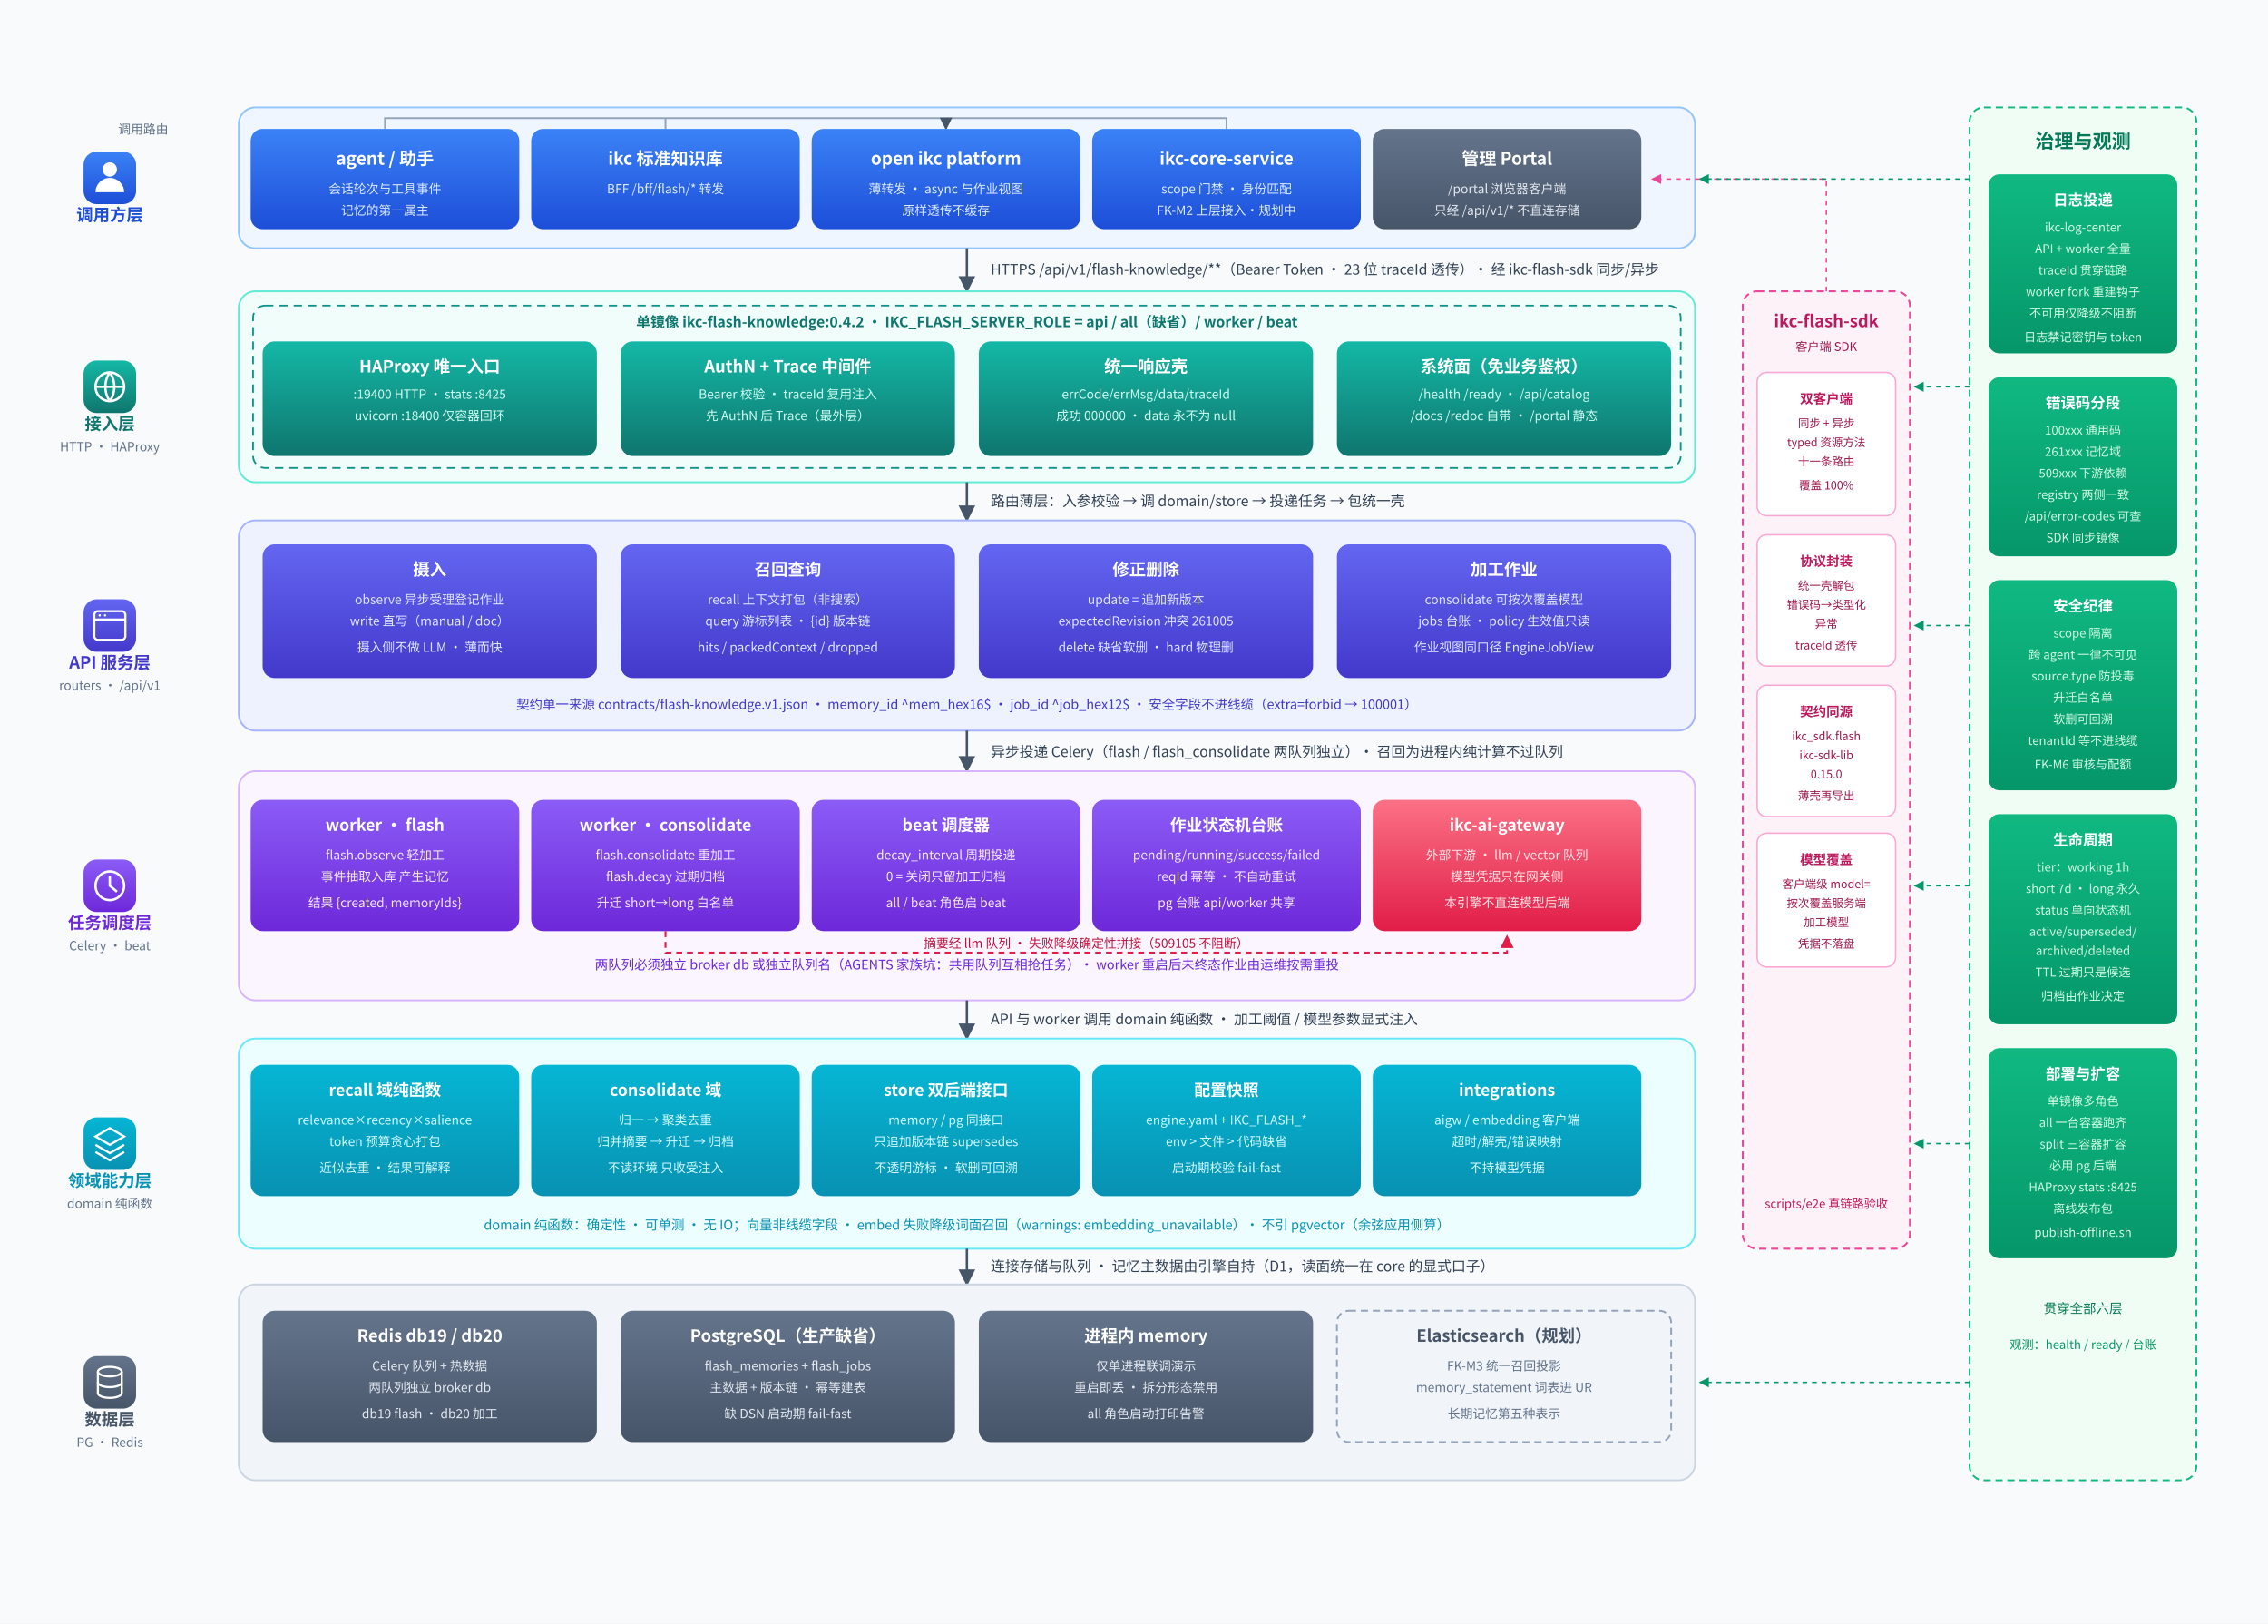
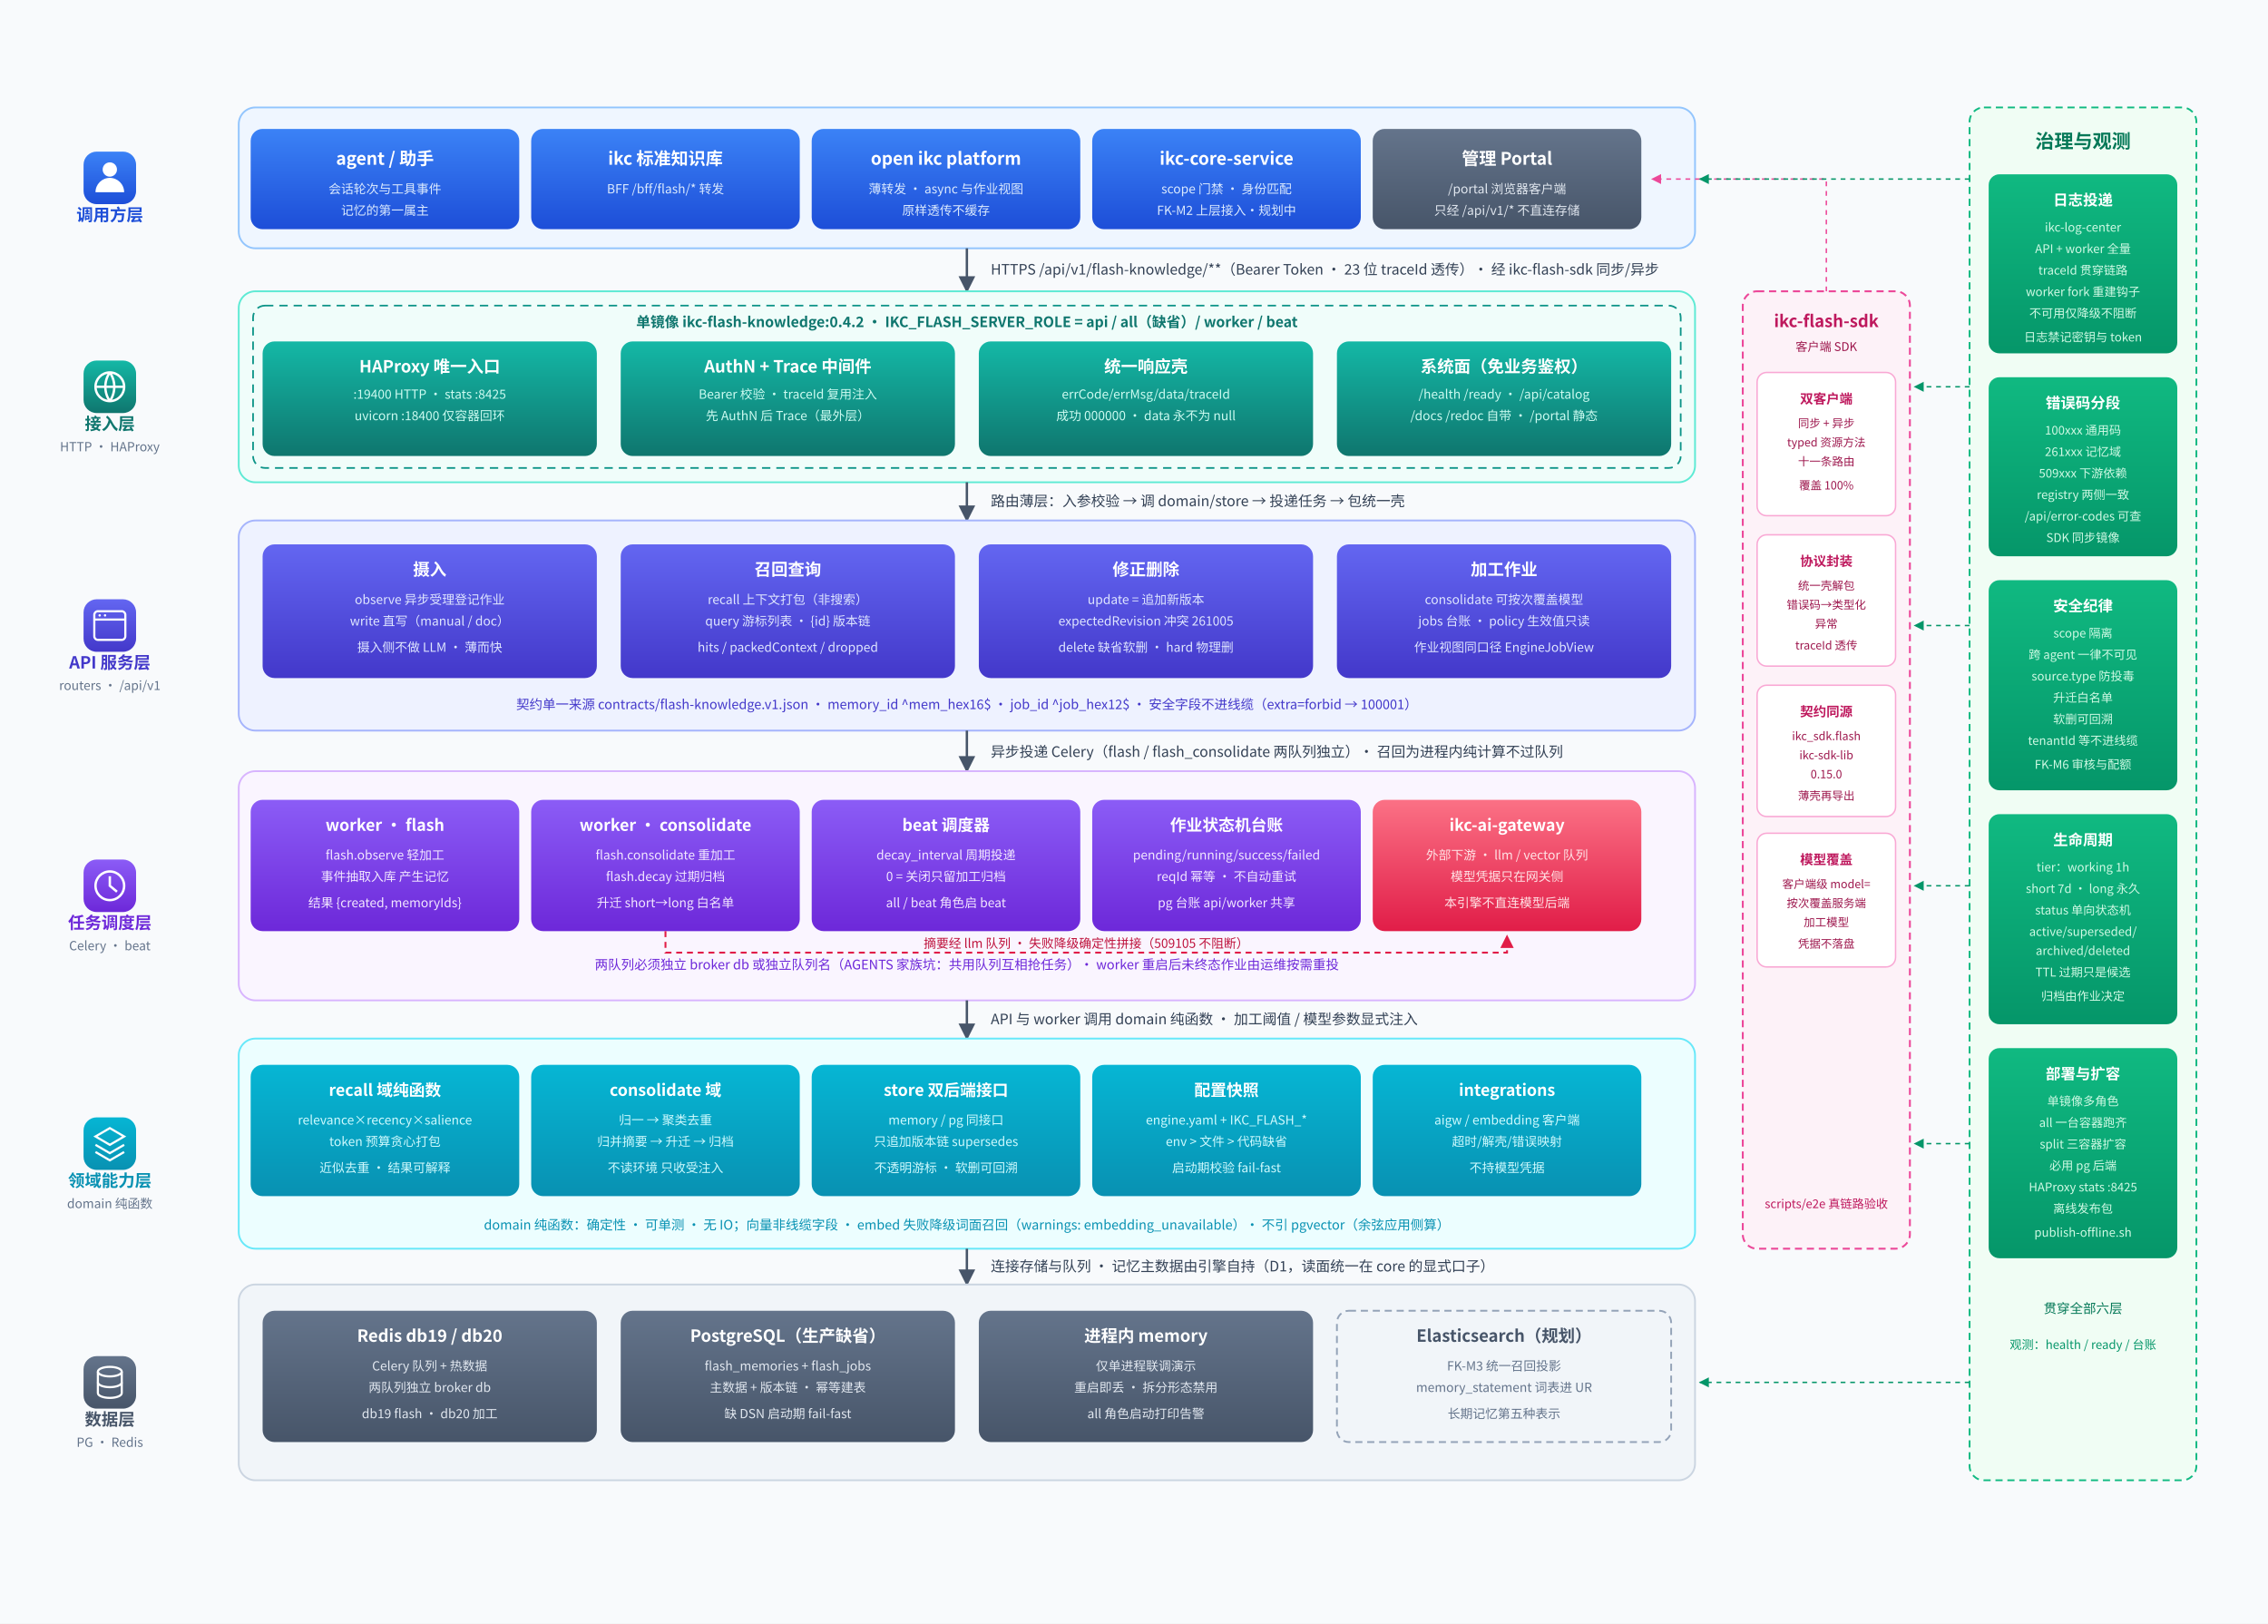
<svg xmlns="http://www.w3.org/2000/svg" viewBox="0 0 1900 1360" font-family="'Noto Sans CJK SC','PingFang SC','Microsoft YaHei','Noto Sans SC',sans-serif">
  <defs>
    <linearGradient id="gBlue" x1="0" y1="0" x2="0" y2="1">
      <stop offset="0" stop-color="#3b82f6" />
      <stop offset="1" stop-color="#1d4ed8" />
    </linearGradient>
    <linearGradient id="gTeal" x1="0" y1="0" x2="0" y2="1">
      <stop offset="0" stop-color="#14b8a6" />
      <stop offset="1" stop-color="#0f766e" />
    </linearGradient>
    <linearGradient id="gIndigo" x1="0" y1="0" x2="0" y2="1">
      <stop offset="0" stop-color="#6366f1" />
      <stop offset="1" stop-color="#4338ca" />
    </linearGradient>
    <linearGradient id="gViolet" x1="0" y1="0" x2="0" y2="1">
      <stop offset="0" stop-color="#8b5cf6" />
      <stop offset="1" stop-color="#6d28d9" />
    </linearGradient>
    <linearGradient id="gRose" x1="0" y1="0" x2="0" y2="1">
      <stop offset="0" stop-color="#fb7185" />
      <stop offset="1" stop-color="#e11d48" />
    </linearGradient>
    <linearGradient id="gCyan" x1="0" y1="0" x2="0" y2="1">
      <stop offset="0" stop-color="#06b6d4" />
      <stop offset="1" stop-color="#0891b2" />
    </linearGradient>
    <linearGradient id="gSlate" x1="0" y1="0" x2="0" y2="1">
      <stop offset="0" stop-color="#64748b" />
      <stop offset="1" stop-color="#475569" />
    </linearGradient>
    <linearGradient id="gGreen" x1="0" y1="0" x2="0" y2="1">
      <stop offset="0" stop-color="#10b981" />
      <stop offset="1" stop-color="#059669" />
    </linearGradient>
    <marker id="arrow" viewBox="0 0 10 10" refX="9" refY="5" markerWidth="7" markerHeight="7" orient="auto-start-reverse">
      <path d="M 0 0 L 10 5 L 0 10 z" fill="#475569" />
    </marker>
    <marker id="arrowGreen" viewBox="0 0 10 10" refX="9" refY="5" markerWidth="7" markerHeight="7" orient="auto-start-reverse">
      <path d="M 0 0 L 10 5 L 0 10 z" fill="#059669" />
    </marker>
    <marker id="arrowPink" viewBox="0 0 10 10" refX="9" refY="5" markerWidth="7" markerHeight="7" orient="auto-start-reverse">
      <path d="M 0 0 L 10 5 L 0 10 z" fill="#ec4899" />
    </marker>
    <marker id="arrowRose" viewBox="0 0 10 10" refX="9" refY="5" markerWidth="7" markerHeight="7" orient="auto-start-reverse">
      <path d="M 0 0 L 10 5 L 0 10 z" fill="#e11d48" />
    </marker>
  </defs>
  <rect x="0" y="0" width="1900" height="1360" fill="#f8fafc" />
  <g transform="translate(70,127)">
    <rect x="0" y="0" width="44" height="44" rx="11" fill="url(#gBlue)" />
    <g fill="#ffffff">
      <circle cx="22" cy="15" r="6" />
      <path d="M10,34 a12,12 0 0 1 24,0 z" />
    </g>
  </g>
  <text x="92" y="185" text-anchor="middle" font-size="14" font-weight="bold" fill="#1d4ed8">调用方层</text>
  <rect x="200" y="90" width="1220" height="118" rx="14" fill="#eff6ff" stroke="#93c5fd" stroke-width="1.5" />
  <rect x="210" y="108" width="225" height="84" rx="10" fill="url(#gBlue)" />
-   <text x="120" y="112" text-anchor="middle" font-size="10.5" fill="#64748b">调用路由</text>
-   <path d="M322.5,108 V99 H1027.5 V108 M557.5,99 V108 M792.5,99 V108" fill="none" stroke="#94a3b8" stroke-width="1.5" marker-end="url(#arrow)" />
  <text x="322.5" y="138" text-anchor="middle" font-size="14.5" font-weight="bold" fill="#ffffff">agent / 助手</text>
  <text x="322.5" y="162" text-anchor="middle" font-size="10.5" fill="#dbeafe">会话轮次与工具事件</text>
  <text x="322.5" y="180" text-anchor="middle" font-size="10.5" fill="#dbeafe">记忆的第一属主</text>
  <rect x="445" y="108" width="225" height="84" rx="10" fill="url(#gBlue)" />
  <text x="557.5" y="138" text-anchor="middle" font-size="14.5" font-weight="bold" fill="#ffffff">ikc 标准知识库</text>
  <text x="557.5" y="162" text-anchor="middle" font-size="10.5" fill="#dbeafe">BFF /bff/flash/* 转发</text>
  <rect x="680" y="108" width="225" height="84" rx="10" fill="url(#gBlue)" />
  <text x="792.5" y="138" text-anchor="middle" font-size="14.5" font-weight="bold" fill="#ffffff">open ikc platform</text>
  <text x="792.5" y="162" text-anchor="middle" font-size="10.5" fill="#dbeafe">薄转发 · async 与作业视图</text>
  <text x="792.5" y="180" text-anchor="middle" font-size="10.5" fill="#dbeafe">原样透传不缓存</text>
  <rect x="915" y="108" width="225" height="84" rx="10" fill="url(#gBlue)" />
  <text x="1027.5" y="138" text-anchor="middle" font-size="14.5" font-weight="bold" fill="#ffffff">ikc-core-service</text>
  <text x="1027.5" y="162" text-anchor="middle" font-size="10.5" fill="#dbeafe">scope 门禁 · 身份匹配</text>
  <text x="1027.5" y="180" text-anchor="middle" font-size="10.5" fill="#dbeafe">FK-M2 上层接入·规划中</text>
  <rect x="1150" y="108" width="225" height="84" rx="10" fill="url(#gSlate)" />
  <text x="1262.5" y="138" text-anchor="middle" font-size="14.5" font-weight="bold" fill="#ffffff">管理 Portal</text>
  <text x="1262.5" y="162" text-anchor="middle" font-size="10.5" fill="#e2e8f0">/portal 浏览器客户端</text>
  <text x="1262.5" y="180" text-anchor="middle" font-size="10.5" fill="#e2e8f0">只经 /api/v1/* 不直连存储</text>
  <line x1="810" y1="208" x2="810" y2="244" stroke="#475569" stroke-width="2" marker-end="url(#arrow)" />
  <text x="830" y="230" font-size="12" fill="#334155">HTTPS /api/v1/flash-knowledge/**（Bearer Token · 23 位 traceId 透传）· 经 ikc-flash-sdk 同步/异步</text>
  <g transform="translate(70,302)">
    <rect x="0" y="0" width="44" height="44" rx="11" fill="url(#gTeal)" />
    <g stroke="#ffffff" stroke-width="2" fill="none">
      <circle cx="22" cy="22" r="12" />
      <path d="M10,22 h24 M22,10 c5,7 5,17 0,24 M22,10 c-5,7 -5,17 0,24" />
    </g>
  </g>
  <text x="92" y="360" text-anchor="middle" font-size="14" font-weight="bold" fill="#0f766e">接入层</text>
  <text x="92" y="378" text-anchor="middle" font-size="10.5" fill="#64748b">HTTP · HAProxy</text>
  <rect x="200" y="244" width="1220" height="160" rx="14" fill="#f0fdfa" stroke="#5eead4" stroke-width="1.5" />
  <rect x="212" y="256" width="1196" height="136" rx="10" fill="none" stroke="#0d9488" stroke-width="1.4" stroke-dasharray="7 5" />
  <text x="810" y="274" text-anchor="middle" font-size="12" font-weight="bold" fill="#0f766e">单镜像 ikc-flash-knowledge:0.4.2 · IKC_FLASH_SERVER_ROLE = api / all（缺省）/ worker / beat</text>
  <rect x="220" y="286" width="280" height="96" rx="10" fill="url(#gTeal)" />
  <text x="360" y="312" text-anchor="middle" font-size="14" font-weight="bold" fill="#ffffff">HAProxy 唯一入口</text>
  <text x="360" y="334" text-anchor="middle" font-size="10.5" fill="#ccfbf1">:19400 HTTP · stats :8425</text>
  <text x="360" y="352" text-anchor="middle" font-size="10.5" fill="#ccfbf1">uvicorn :18400 仅容器回环</text>
  <rect x="520" y="286" width="280" height="96" rx="10" fill="url(#gTeal)" />
  <text x="660" y="312" text-anchor="middle" font-size="14" font-weight="bold" fill="#ffffff">AuthN + Trace 中间件</text>
  <text x="660" y="334" text-anchor="middle" font-size="10.5" fill="#ccfbf1">Bearer 校验 · traceId 复用注入</text>
  <text x="660" y="352" text-anchor="middle" font-size="10.5" fill="#ccfbf1">先 AuthN 后 Trace（最外层）</text>
  <rect x="820" y="286" width="280" height="96" rx="10" fill="url(#gTeal)" />
  <text x="960" y="312" text-anchor="middle" font-size="14" font-weight="bold" fill="#ffffff">统一响应壳</text>
  <text x="960" y="334" text-anchor="middle" font-size="10.5" fill="#ccfbf1">errCode/errMsg/data/traceId</text>
  <text x="960" y="352" text-anchor="middle" font-size="10.5" fill="#ccfbf1">成功 000000 · data 永不为 null</text>
  <rect x="1120" y="286" width="280" height="96" rx="10" fill="url(#gTeal)" />
  <text x="1260" y="312" text-anchor="middle" font-size="14" font-weight="bold" fill="#ffffff">系统面（免业务鉴权）</text>
  <text x="1260" y="334" text-anchor="middle" font-size="10.5" fill="#ccfbf1">/health /ready · /api/catalog</text>
  <text x="1260" y="352" text-anchor="middle" font-size="10.5" fill="#ccfbf1">/docs /redoc 自带 · /portal 静态</text>
  <line x1="810" y1="404" x2="810" y2="436" stroke="#475569" stroke-width="2" marker-end="url(#arrow)" />
  <text x="830" y="424" font-size="12" fill="#334155">路由薄层：入参校验 → 调 domain/store → 投递任务 → 包统一壳</text>
  <g transform="translate(70,502)">
    <rect x="0" y="0" width="44" height="44" rx="11" fill="url(#gIndigo)" />
    <g stroke="#ffffff" stroke-width="1.8" fill="none">
      <rect x="9" y="10" width="26" height="24" rx="3" />
      <line x1="9" y1="17" x2="35" y2="17" />
      <circle cx="13.5" cy="13.5" r="1" fill="#ffffff" stroke="none" />
      <circle cx="18" cy="13.5" r="1" fill="#ffffff" stroke="none" />
    </g>
  </g>
  <text x="92" y="560" text-anchor="middle" font-size="14" font-weight="bold" fill="#4338ca">API 服务层</text>
  <text x="92" y="578" text-anchor="middle" font-size="10.5" fill="#64748b">routers · /api/v1</text>
  <rect x="200" y="436" width="1220" height="176" rx="14" fill="#eef2ff" stroke="#a5b4fc" stroke-width="1.5" />
  <rect x="220" y="456" width="280" height="112" rx="10" fill="url(#gIndigo)" />
  <text x="360" y="482" text-anchor="middle" font-size="14" font-weight="bold" fill="#ffffff">摄入</text>
  <text x="360" y="506" text-anchor="middle" font-size="10.5" fill="#e0e7ff">observe 异步受理登记作业</text>
  <text x="360" y="524" text-anchor="middle" font-size="10.5" fill="#e0e7ff">write 直写（manual / doc）</text>
  <text x="360" y="546" text-anchor="middle" font-size="10.5" fill="#e0e7ff">摄入侧不做 LLM · 薄而快</text>
  <rect x="520" y="456" width="280" height="112" rx="10" fill="url(#gIndigo)" />
  <text x="660" y="482" text-anchor="middle" font-size="14" font-weight="bold" fill="#ffffff">召回查询</text>
  <text x="660" y="506" text-anchor="middle" font-size="10.5" fill="#e0e7ff">recall 上下文打包（非搜索）</text>
  <text x="660" y="524" text-anchor="middle" font-size="10.5" fill="#e0e7ff">query 游标列表 · {id} 版本链</text>
  <text x="660" y="546" text-anchor="middle" font-size="10.5" fill="#e0e7ff">hits / packedContext / dropped</text>
  <rect x="820" y="456" width="280" height="112" rx="10" fill="url(#gIndigo)" />
  <text x="960" y="482" text-anchor="middle" font-size="14" font-weight="bold" fill="#ffffff">修正删除</text>
  <text x="960" y="506" text-anchor="middle" font-size="10.5" fill="#e0e7ff">update = 追加新版本</text>
  <text x="960" y="524" text-anchor="middle" font-size="10.5" fill="#e0e7ff">expectedRevision 冲突 261005</text>
  <text x="960" y="546" text-anchor="middle" font-size="10.5" fill="#e0e7ff">delete 缺省软删 · hard 物理删</text>
  <rect x="1120" y="456" width="280" height="112" rx="10" fill="url(#gIndigo)" />
  <text x="1260" y="482" text-anchor="middle" font-size="14" font-weight="bold" fill="#ffffff">加工作业</text>
  <text x="1260" y="506" text-anchor="middle" font-size="10.5" fill="#e0e7ff">consolidate 可按次覆盖模型</text>
  <text x="1260" y="524" text-anchor="middle" font-size="10.5" fill="#e0e7ff">jobs 台账 · policy 生效值只读</text>
  <text x="1260" y="546" text-anchor="middle" font-size="10.5" fill="#e0e7ff">作业视图同口径 EngineJobView</text>
  <text x="810" y="594" text-anchor="middle" font-size="11" fill="#4338ca">契约单一来源 contracts/flash-knowledge.v1.json · memory_id ^mem_hex16$ · job_id ^job_hex12$ · 安全字段不进线缆（extra=forbid → 100001）</text>
  <line x1="810" y1="612" x2="810" y2="646" stroke="#475569" stroke-width="2" marker-end="url(#arrow)" />
  <text x="830" y="634" font-size="12" fill="#334155">异步投递 Celery（flash / flash_consolidate 两队列独立）· 召回为进程内纯计算不过队列</text>
  <g transform="translate(70,720)">
    <rect x="0" y="0" width="44" height="44" rx="11" fill="url(#gViolet)" />
    <g stroke="#ffffff" stroke-width="2" fill="none">
      <circle cx="22" cy="22" r="12" />
      <path d="M22,14 V22 L28,27" />
    </g>
  </g>
  <text x="92" y="778" text-anchor="middle" font-size="14" font-weight="bold" fill="#6d28d9">任务调度层</text>
  <text x="92" y="796" text-anchor="middle" font-size="10.5" fill="#64748b">Celery · beat</text>
  <rect x="200" y="646" width="1220" height="192" rx="14" fill="#faf5ff" stroke="#d8b4fe" stroke-width="1.5" />
  <rect x="210" y="670" width="225" height="110" rx="10" fill="url(#gViolet)" />
  <text x="322.5" y="696" text-anchor="middle" font-size="13.5" font-weight="bold" fill="#ffffff">worker · flash</text>
  <text x="322.5" y="720" text-anchor="middle" font-size="10.5" fill="#f3e8ff">flash.observe 轻加工</text>
  <text x="322.5" y="738" text-anchor="middle" font-size="10.5" fill="#f3e8ff">事件抽取入库 产生记忆</text>
  <text x="322.5" y="760" text-anchor="middle" font-size="10.5" fill="#f3e8ff">结果 {created, memoryIds}</text>
  <rect x="445" y="670" width="225" height="110" rx="10" fill="url(#gViolet)" />
  <text x="557.5" y="696" text-anchor="middle" font-size="13.5" font-weight="bold" fill="#ffffff">worker · consolidate</text>
  <text x="557.5" y="720" text-anchor="middle" font-size="10.5" fill="#f3e8ff">flash.consolidate 重加工</text>
  <text x="557.5" y="738" text-anchor="middle" font-size="10.5" fill="#f3e8ff">flash.decay 过期归档</text>
  <text x="557.5" y="760" text-anchor="middle" font-size="10.5" fill="#f3e8ff">升迁 short→long 白名单</text>
  <rect x="680" y="670" width="225" height="110" rx="10" fill="url(#gViolet)" />
  <text x="792.5" y="696" text-anchor="middle" font-size="13.5" font-weight="bold" fill="#ffffff">beat 调度器</text>
  <text x="792.5" y="720" text-anchor="middle" font-size="10.5" fill="#f3e8ff">decay_interval 周期投递</text>
  <text x="792.5" y="738" text-anchor="middle" font-size="10.5" fill="#f3e8ff">0 = 关闭只留加工归档</text>
  <text x="792.5" y="760" text-anchor="middle" font-size="10.5" fill="#f3e8ff">all / beat 角色启 beat</text>
  <rect x="915" y="670" width="225" height="110" rx="10" fill="url(#gViolet)" />
  <text x="1027.5" y="696" text-anchor="middle" font-size="13.5" font-weight="bold" fill="#ffffff">作业状态机台账</text>
  <text x="1027.5" y="720" text-anchor="middle" font-size="10.5" fill="#f3e8ff">pending/running/success/failed</text>
  <text x="1027.5" y="738" text-anchor="middle" font-size="10.5" fill="#f3e8ff">reqId 幂等 · 不自动重试</text>
  <text x="1027.5" y="760" text-anchor="middle" font-size="10.5" fill="#f3e8ff">pg 台账 api/worker 共享</text>
  <rect x="1150" y="670" width="225" height="110" rx="10" fill="url(#gRose)" />
  <text x="1262.5" y="696" text-anchor="middle" font-size="13.5" font-weight="bold" fill="#ffffff">ikc-ai-gateway</text>
  <text x="1262.5" y="720" text-anchor="middle" font-size="10.5" fill="#ffe4e6">外部下游 · llm / vector 队列</text>
  <text x="1262.5" y="738" text-anchor="middle" font-size="10.5" fill="#ffe4e6">模型凭据只在网关侧</text>
  <text x="1262.5" y="760" text-anchor="middle" font-size="10.5" fill="#ffe4e6">本引擎不直连模型后端</text>
  <path d="M 557.5 780 L 557.5 798 L 1262.5 798 L 1262.5 784" fill="none" stroke="#e11d48" stroke-width="1.6" stroke-dasharray="5 4" marker-end="url(#arrowRose)" />
  <text x="910" y="794" text-anchor="middle" font-size="10.5" fill="#be123c">摘要经 llm 队列 · 失败降级确定性拼接（509105 不阻断）</text>
  <text x="810" y="812" text-anchor="middle" font-size="11" fill="#6d28d9">两队列必须独立 broker db 或独立队列名（AGENTS 家族坑：共用队列互相抢任务）· worker 重启后未终态作业由运维按需重投</text>
  <line x1="810" y1="838" x2="810" y2="870" stroke="#475569" stroke-width="2" marker-end="url(#arrow)" />
  <text x="830" y="858" font-size="12" fill="#334155">API 与 worker 调用 domain 纯函数 · 加工阈值 / 模型参数显式注入</text>
  <g transform="translate(70,936)">
    <rect x="0" y="0" width="44" height="44" rx="11" fill="url(#gCyan)" />
    <g stroke="#ffffff" stroke-width="1.8" fill="none">
      <path d="M22,9 L34,16 L22,23 L10,16 Z" />
      <path d="M10,23 L22,30 L34,23" />
      <path d="M10,29 L22,36 L34,29" />
    </g>
  </g>
  <text x="92" y="994" text-anchor="middle" font-size="14" font-weight="bold" fill="#0891b2">领域能力层</text>
  <text x="92" y="1012" text-anchor="middle" font-size="10.5" fill="#64748b">domain 纯函数</text>
  <rect x="200" y="870" width="1220" height="176" rx="14" fill="#ecfeff" stroke="#67e8f9" stroke-width="1.5" />
  <rect x="210" y="892" width="225" height="110" rx="10" fill="url(#gCyan)" />
  <text x="322.5" y="918" text-anchor="middle" font-size="13.5" font-weight="bold" fill="#ffffff">recall 域纯函数</text>
  <text x="322.5" y="942" text-anchor="middle" font-size="10.5" fill="#cffafe">relevance×recency×salience</text>
  <text x="322.5" y="960" text-anchor="middle" font-size="10.5" fill="#cffafe">token 预算贪心打包</text>
  <text x="322.5" y="982" text-anchor="middle" font-size="10.5" fill="#cffafe">近似去重 · 结果可解释</text>
  <rect x="445" y="892" width="225" height="110" rx="10" fill="url(#gCyan)" />
  <text x="557.5" y="918" text-anchor="middle" font-size="13.5" font-weight="bold" fill="#ffffff">consolidate 域</text>
  <text x="557.5" y="942" text-anchor="middle" font-size="10.5" fill="#cffafe">归一 → 聚类去重</text>
  <text x="557.5" y="960" text-anchor="middle" font-size="10.5" fill="#cffafe">归并摘要 → 升迁 → 归档</text>
  <text x="557.5" y="982" text-anchor="middle" font-size="10.5" fill="#cffafe">不读环境 只收受注入</text>
  <rect x="680" y="892" width="225" height="110" rx="10" fill="url(#gCyan)" />
  <text x="792.5" y="918" text-anchor="middle" font-size="13.5" font-weight="bold" fill="#ffffff">store 双后端接口</text>
  <text x="792.5" y="942" text-anchor="middle" font-size="10.5" fill="#cffafe">memory / pg 同接口</text>
  <text x="792.5" y="960" text-anchor="middle" font-size="10.5" fill="#cffafe">只追加版本链 supersedes</text>
  <text x="792.5" y="982" text-anchor="middle" font-size="10.5" fill="#cffafe">不透明游标 · 软删可回溯</text>
  <rect x="915" y="892" width="225" height="110" rx="10" fill="url(#gCyan)" />
  <text x="1027.5" y="918" text-anchor="middle" font-size="13.5" font-weight="bold" fill="#ffffff">配置快照</text>
  <text x="1027.5" y="942" text-anchor="middle" font-size="10.5" fill="#cffafe">engine.yaml + IKC_FLASH_*</text>
  <text x="1027.5" y="960" text-anchor="middle" font-size="10.5" fill="#cffafe">env &gt; 文件 &gt; 代码缺省</text>
  <text x="1027.5" y="982" text-anchor="middle" font-size="10.5" fill="#cffafe">启动期校验 fail-fast</text>
  <rect x="1150" y="892" width="225" height="110" rx="10" fill="url(#gCyan)" />
  <text x="1262.5" y="918" text-anchor="middle" font-size="13.5" font-weight="bold" fill="#ffffff">integrations</text>
  <text x="1262.5" y="942" text-anchor="middle" font-size="10.5" fill="#cffafe">aigw / embedding 客户端</text>
  <text x="1262.5" y="960" text-anchor="middle" font-size="10.5" fill="#cffafe">超时/解壳/错误映射</text>
  <text x="1262.5" y="982" text-anchor="middle" font-size="10.5" fill="#cffafe">不持模型凭据</text>
  <text x="810" y="1030" text-anchor="middle" font-size="11" fill="#0891b2">domain 纯函数：确定性 · 可单测 · 无 IO；向量非线缆字段 · embed 失败降级词面召回（warnings: embedding_unavailable）· 不引 pgvector（余弦应用侧算）</text>
  <line x1="810" y1="1046" x2="810" y2="1076" stroke="#475569" stroke-width="2" marker-end="url(#arrow)" />
  <text x="830" y="1065" font-size="12" fill="#334155">连接存储与队列 · 记忆主数据由引擎自持（D1，读面统一在 core 的显式口子）</text>
  <g transform="translate(70,1136)">
    <rect x="0" y="0" width="44" height="44" rx="11" fill="url(#gSlate)" />
    <g stroke="#ffffff" stroke-width="1.8" fill="none">
      <ellipse cx="22" cy="13" rx="10" ry="4" />
      <path d="M12,13 V31 a10,4 0 0 0 20,0 V13" />
      <path d="M12,22 a10,4 0 0 0 20,0" />
    </g>
  </g>
  <text x="92" y="1194" text-anchor="middle" font-size="14" font-weight="bold" fill="#475569">数据层</text>
  <text x="92" y="1212" text-anchor="middle" font-size="10.5" fill="#64748b">PG · Redis</text>
  <rect x="200" y="1076" width="1220" height="164" rx="14" fill="#f1f5f9" stroke="#cbd5e1" stroke-width="1.5" />
  <rect x="220" y="1098" width="280" height="110" rx="10" fill="url(#gSlate)" />
  <text x="360" y="1124" text-anchor="middle" font-size="14" font-weight="bold" fill="#ffffff">Redis db19 / db20</text>
  <text x="360" y="1148" text-anchor="middle" font-size="10.5" fill="#e2e8f0">Celery 队列 + 热数据</text>
  <text x="360" y="1166" text-anchor="middle" font-size="10.5" fill="#e2e8f0">两队列独立 broker db</text>
  <text x="360" y="1188" text-anchor="middle" font-size="10.5" fill="#e2e8f0">db19 flash · db20 加工</text>
  <rect x="520" y="1098" width="280" height="110" rx="10" fill="url(#gSlate)" />
  <text x="660" y="1124" text-anchor="middle" font-size="14" font-weight="bold" fill="#ffffff">PostgreSQL（生产缺省）</text>
  <text x="660" y="1148" text-anchor="middle" font-size="10.5" fill="#e2e8f0">flash_memories + flash_jobs</text>
  <text x="660" y="1166" text-anchor="middle" font-size="10.5" fill="#e2e8f0">主数据 + 版本链 · 幂等建表</text>
  <text x="660" y="1188" text-anchor="middle" font-size="10.5" fill="#e2e8f0">缺 DSN 启动期 fail-fast</text>
  <rect x="820" y="1098" width="280" height="110" rx="10" fill="url(#gSlate)" />
  <text x="960" y="1124" text-anchor="middle" font-size="14" font-weight="bold" fill="#ffffff">进程内 memory</text>
  <text x="960" y="1148" text-anchor="middle" font-size="10.5" fill="#e2e8f0">仅单进程联调演示</text>
  <text x="960" y="1166" text-anchor="middle" font-size="10.5" fill="#e2e8f0">重启即丢 · 拆分形态禁用</text>
  <text x="960" y="1188" text-anchor="middle" font-size="10.5" fill="#e2e8f0">all 角色启动打印告警</text>
  <rect x="1120" y="1098" width="280" height="110" rx="10" fill="#f1f5f9" stroke="#94a3b8" stroke-width="1.5" stroke-dasharray="6 4" />
  <text x="1260" y="1124" text-anchor="middle" font-size="14" font-weight="bold" fill="#475569">Elasticsearch（规划）</text>
  <text x="1260" y="1148" text-anchor="middle" font-size="10.5" fill="#64748b">FK-M3 统一召回投影</text>
  <text x="1260" y="1166" text-anchor="middle" font-size="10.5" fill="#64748b">memory_statement 词表进 UR</text>
  <text x="1260" y="1188" text-anchor="middle" font-size="10.5" fill="#64748b">长期记忆第五种表示</text>
  <rect x="1460" y="244" width="140" height="802" rx="12" fill="#fdf2f8" stroke="#ec4899" stroke-width="1.6" stroke-dasharray="6 4" />
  <text x="1530" y="274" text-anchor="middle" font-size="14" font-weight="bold" fill="#be185d">ikc-flash-sdk</text>
  <text x="1530" y="294" text-anchor="middle" font-size="10" fill="#9d174d">客户端 SDK</text>
  <rect x="1472" y="312" width="116" height="120" rx="8" fill="#ffffff" stroke="#f9a8d4" stroke-width="1.2" />
  <text x="1530" y="338" text-anchor="middle" font-size="11" font-weight="bold" fill="#be185d">双客户端</text>
  <text x="1530" y="358" text-anchor="middle" font-size="9.5" fill="#9d174d">同步 + 异步</text>
  <text x="1530" y="374" text-anchor="middle" font-size="9.5" fill="#9d174d">typed 资源方法</text>
  <text x="1530" y="390" text-anchor="middle" font-size="9.5" fill="#9d174d">十一条路由</text>
  <text x="1530" y="410" text-anchor="middle" font-size="9.5" fill="#9d174d">覆盖 100%</text>
  <rect x="1472" y="448" width="116" height="110" rx="8" fill="#ffffff" stroke="#f9a8d4" stroke-width="1.2" />
  <text x="1530" y="474" text-anchor="middle" font-size="11" font-weight="bold" fill="#be185d">协议封装</text>
  <text x="1530" y="494" text-anchor="middle" font-size="9.5" fill="#9d174d">统一壳解包</text>
  <text x="1530" y="510" text-anchor="middle" font-size="9.5" fill="#9d174d">错误码→类型化</text>
  <text x="1530" y="526" text-anchor="middle" font-size="9.5" fill="#9d174d">异常</text>
  <text x="1530" y="544" text-anchor="middle" font-size="9.5" fill="#9d174d">traceId 透传</text>
  <rect x="1472" y="574" width="116" height="110" rx="8" fill="#ffffff" stroke="#f9a8d4" stroke-width="1.2" />
  <text x="1530" y="600" text-anchor="middle" font-size="11" font-weight="bold" fill="#be185d">契约同源</text>
  <text x="1530" y="620" text-anchor="middle" font-size="9.5" fill="#9d174d">ikc_sdk.flash</text>
  <text x="1530" y="636" text-anchor="middle" font-size="9.5" fill="#9d174d">ikc-sdk-lib</text>
  <text x="1530" y="652" text-anchor="middle" font-size="9.5" fill="#9d174d">0.15.0</text>
  <text x="1530" y="670" text-anchor="middle" font-size="9.5" fill="#9d174d">薄壳再导出</text>
  <rect x="1472" y="698" width="116" height="112" rx="8" fill="#ffffff" stroke="#f9a8d4" stroke-width="1.2" />
  <text x="1530" y="724" text-anchor="middle" font-size="11" font-weight="bold" fill="#be185d">模型覆盖</text>
  <text x="1530" y="744" text-anchor="middle" font-size="9.5" fill="#9d174d">客户端级 model=</text>
  <text x="1530" y="760" text-anchor="middle" font-size="9.5" fill="#9d174d">按次覆盖服务端</text>
  <text x="1530" y="776" text-anchor="middle" font-size="9.5" fill="#9d174d">加工模型</text>
  <text x="1530" y="794" text-anchor="middle" font-size="9.5" fill="#9d174d">凭据不落盘</text>
  <text x="1530" y="1012" text-anchor="middle" font-size="10" fill="#be185d">scripts/e2e 真链路验收</text>
  <path d="M 1530 244 L 1530 150 L 1384 150" fill="none" stroke="#ec4899" stroke-width="1.2" stroke-dasharray="4 4" marker-end="url(#arrowPink)" />
  <rect x="1650" y="90" width="190" height="1150" rx="12" fill="#f0fdf4" stroke="#10b981" stroke-width="1.5" stroke-dasharray="6 4" />
  <text x="1745" y="124" text-anchor="middle" font-size="16" font-weight="bold" fill="#047857">治理与观测</text>
  <rect x="1666" y="146" width="158" height="150" rx="9" fill="url(#gGreen)" />
  <text x="1745" y="172" text-anchor="middle" font-size="12.5" font-weight="bold" fill="#ffffff">日志投递</text>
  <text x="1745" y="194" text-anchor="middle" font-size="10" fill="#d1fae5">ikc-log-center</text>
  <text x="1745" y="212" text-anchor="middle" font-size="10" fill="#d1fae5">API + worker 全量</text>
  <text x="1745" y="230" text-anchor="middle" font-size="10" fill="#d1fae5">traceId 贯穿链路</text>
  <text x="1745" y="248" text-anchor="middle" font-size="10" fill="#d1fae5">worker fork 重建钩子</text>
  <text x="1745" y="266" text-anchor="middle" font-size="10" fill="#d1fae5">不可用仅降级不阻断</text>
  <text x="1745" y="286" text-anchor="middle" font-size="10" fill="#d1fae5">日志禁记密钥与 token</text>
  <rect x="1666" y="316" width="158" height="150" rx="9" fill="url(#gGreen)" />
  <text x="1745" y="342" text-anchor="middle" font-size="12.5" font-weight="bold" fill="#ffffff">错误码分段</text>
  <text x="1745" y="364" text-anchor="middle" font-size="10" fill="#d1fae5">100xxx 通用码</text>
  <text x="1745" y="382" text-anchor="middle" font-size="10" fill="#d1fae5">261xxx 记忆域</text>
  <text x="1745" y="400" text-anchor="middle" font-size="10" fill="#d1fae5">509xxx 下游依赖</text>
  <text x="1745" y="418" text-anchor="middle" font-size="10" fill="#d1fae5">registry 两侧一致</text>
  <text x="1745" y="436" text-anchor="middle" font-size="10" fill="#d1fae5">/api/error-codes 可查</text>
  <text x="1745" y="454" text-anchor="middle" font-size="10" fill="#d1fae5">SDK 同步镜像</text>
  <rect x="1666" y="486" width="158" height="176" rx="9" fill="url(#gGreen)" />
  <text x="1745" y="512" text-anchor="middle" font-size="12.5" font-weight="bold" fill="#ffffff">安全纪律</text>
  <text x="1745" y="534" text-anchor="middle" font-size="10" fill="#d1fae5">scope 隔离</text>
  <text x="1745" y="552" text-anchor="middle" font-size="10" fill="#d1fae5">跨 agent 一律不可见</text>
  <text x="1745" y="570" text-anchor="middle" font-size="10" fill="#d1fae5">source.type 防投毒</text>
  <text x="1745" y="588" text-anchor="middle" font-size="10" fill="#d1fae5">升迁白名单</text>
  <text x="1745" y="606" text-anchor="middle" font-size="10" fill="#d1fae5">软删可回溯</text>
  <text x="1745" y="624" text-anchor="middle" font-size="10" fill="#d1fae5">tenantId 等不进线缆</text>
  <text x="1745" y="644" text-anchor="middle" font-size="10" fill="#d1fae5">FK-M6 审核与配额</text>
  <rect x="1666" y="682" width="158" height="176" rx="9" fill="url(#gGreen)" />
  <text x="1745" y="708" text-anchor="middle" font-size="12.5" font-weight="bold" fill="#ffffff">生命周期</text>
  <text x="1745" y="730" text-anchor="middle" font-size="10" fill="#d1fae5">tier：working 1h</text>
  <text x="1745" y="748" text-anchor="middle" font-size="10" fill="#d1fae5">short 7d · long 永久</text>
  <text x="1745" y="766" text-anchor="middle" font-size="10" fill="#d1fae5">status 单向状态机</text>
  <text x="1745" y="784" text-anchor="middle" font-size="10" fill="#d1fae5">active/superseded/</text>
  <text x="1745" y="800" text-anchor="middle" font-size="10" fill="#d1fae5">archived/deleted</text>
  <text x="1745" y="818" text-anchor="middle" font-size="10" fill="#d1fae5">TTL 过期只是候选</text>
  <text x="1745" y="838" text-anchor="middle" font-size="10" fill="#d1fae5">归档由作业决定</text>
  <rect x="1666" y="878" width="158" height="176" rx="9" fill="url(#gGreen)" />
  <text x="1745" y="904" text-anchor="middle" font-size="12.5" font-weight="bold" fill="#ffffff">部署与扩容</text>
  <text x="1745" y="926" text-anchor="middle" font-size="10" fill="#d1fae5">单镜像多角色</text>
  <text x="1745" y="944" text-anchor="middle" font-size="10" fill="#d1fae5">all 一台容器跑齐</text>
  <text x="1745" y="962" text-anchor="middle" font-size="10" fill="#d1fae5">split 三容器扩容</text>
  <text x="1745" y="980" text-anchor="middle" font-size="10" fill="#d1fae5">必用 pg 后端</text>
  <text x="1745" y="998" text-anchor="middle" font-size="10" fill="#d1fae5">HAProxy stats :8425</text>
  <text x="1745" y="1016" text-anchor="middle" font-size="10" fill="#d1fae5">离线发布包</text>
  <text x="1745" y="1036" text-anchor="middle" font-size="10" fill="#d1fae5">publish-offline.sh</text>
  <text x="1745" y="1100" text-anchor="middle" font-size="11" fill="#047857">贯穿全部六层</text>
  <text x="1745" y="1130" text-anchor="middle" font-size="10" fill="#059669">观测：health / ready / 台账</text>
  <line x1="1650" y1="150" x2="1424" y2="150" stroke="#059669" stroke-width="1.2" stroke-dasharray="4 4" marker-end="url(#arrowGreen)" />
  <line x1="1650" y1="324" x2="1604" y2="324" stroke="#059669" stroke-width="1.2" stroke-dasharray="4 4" marker-end="url(#arrowGreen)" />
  <line x1="1650" y1="524" x2="1604" y2="524" stroke="#059669" stroke-width="1.2" stroke-dasharray="4 4" marker-end="url(#arrowGreen)" />
  <line x1="1650" y1="742" x2="1604" y2="742" stroke="#059669" stroke-width="1.2" stroke-dasharray="4 4" marker-end="url(#arrowGreen)" />
  <line x1="1650" y1="958" x2="1604" y2="958" stroke="#059669" stroke-width="1.2" stroke-dasharray="4 4" marker-end="url(#arrowGreen)" />
  <line x1="1650" y1="1158" x2="1424" y2="1158" stroke="#059669" stroke-width="1.2" stroke-dasharray="4 4" marker-end="url(#arrowGreen)" />
</svg>
